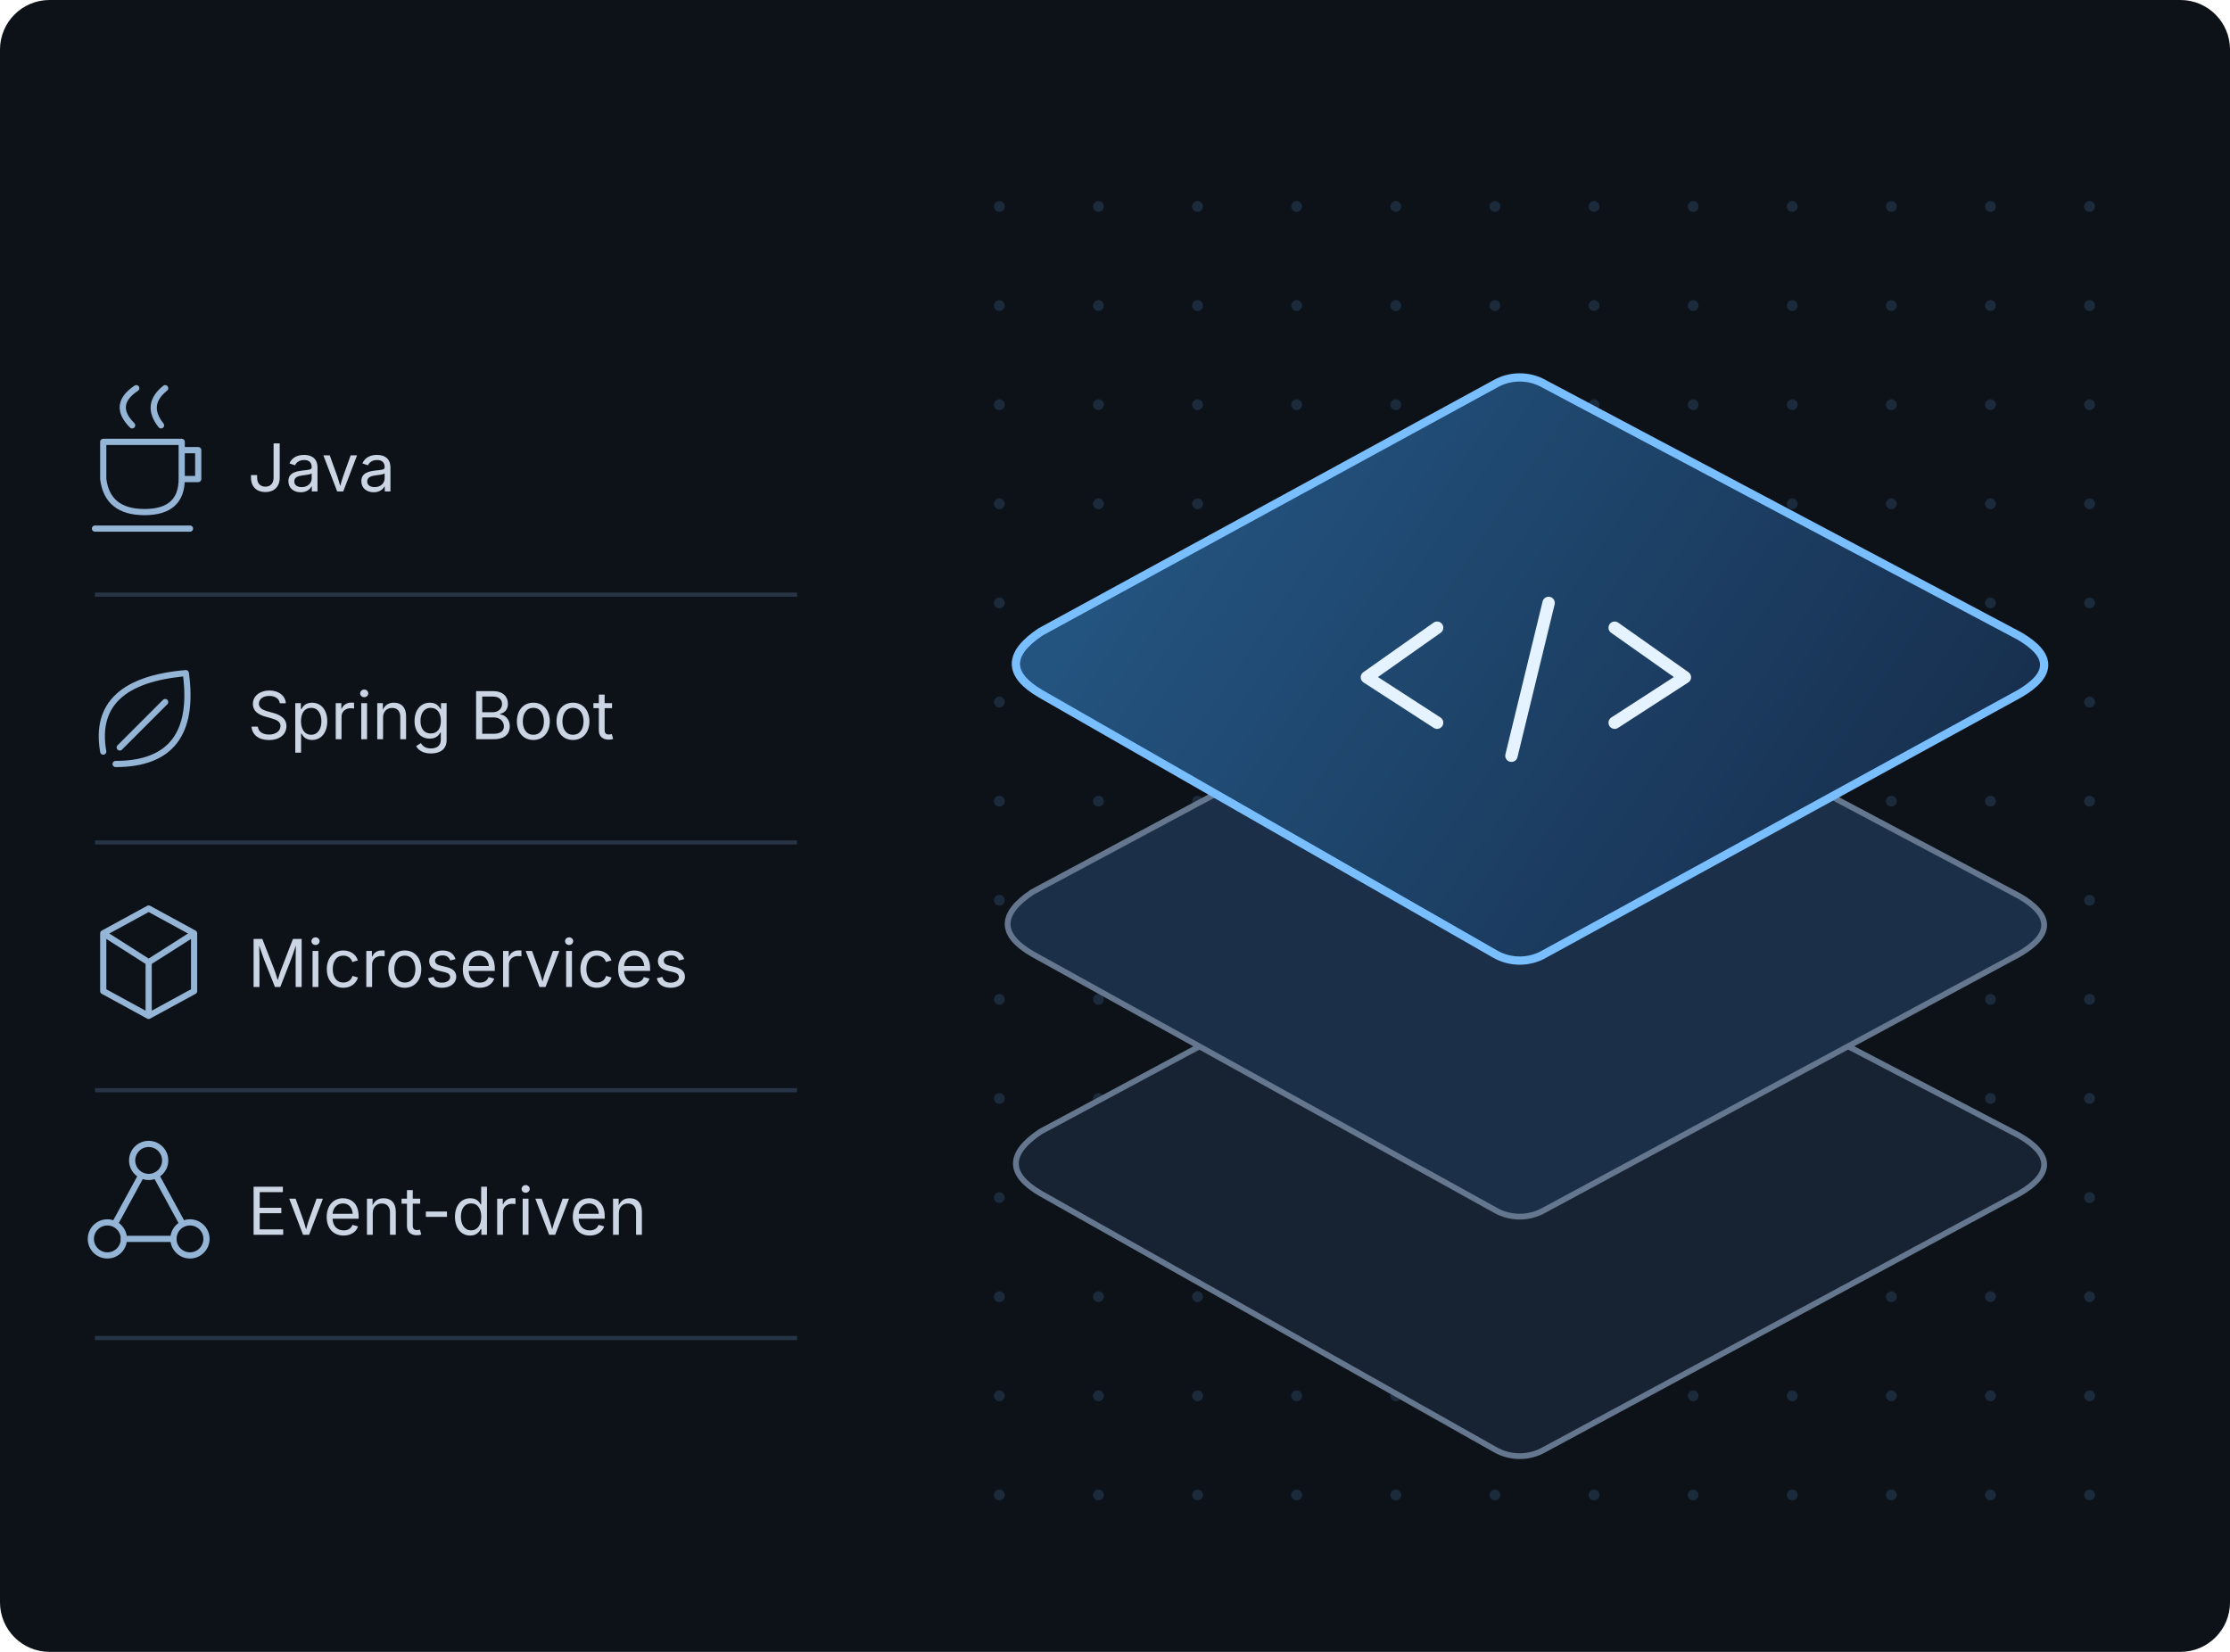
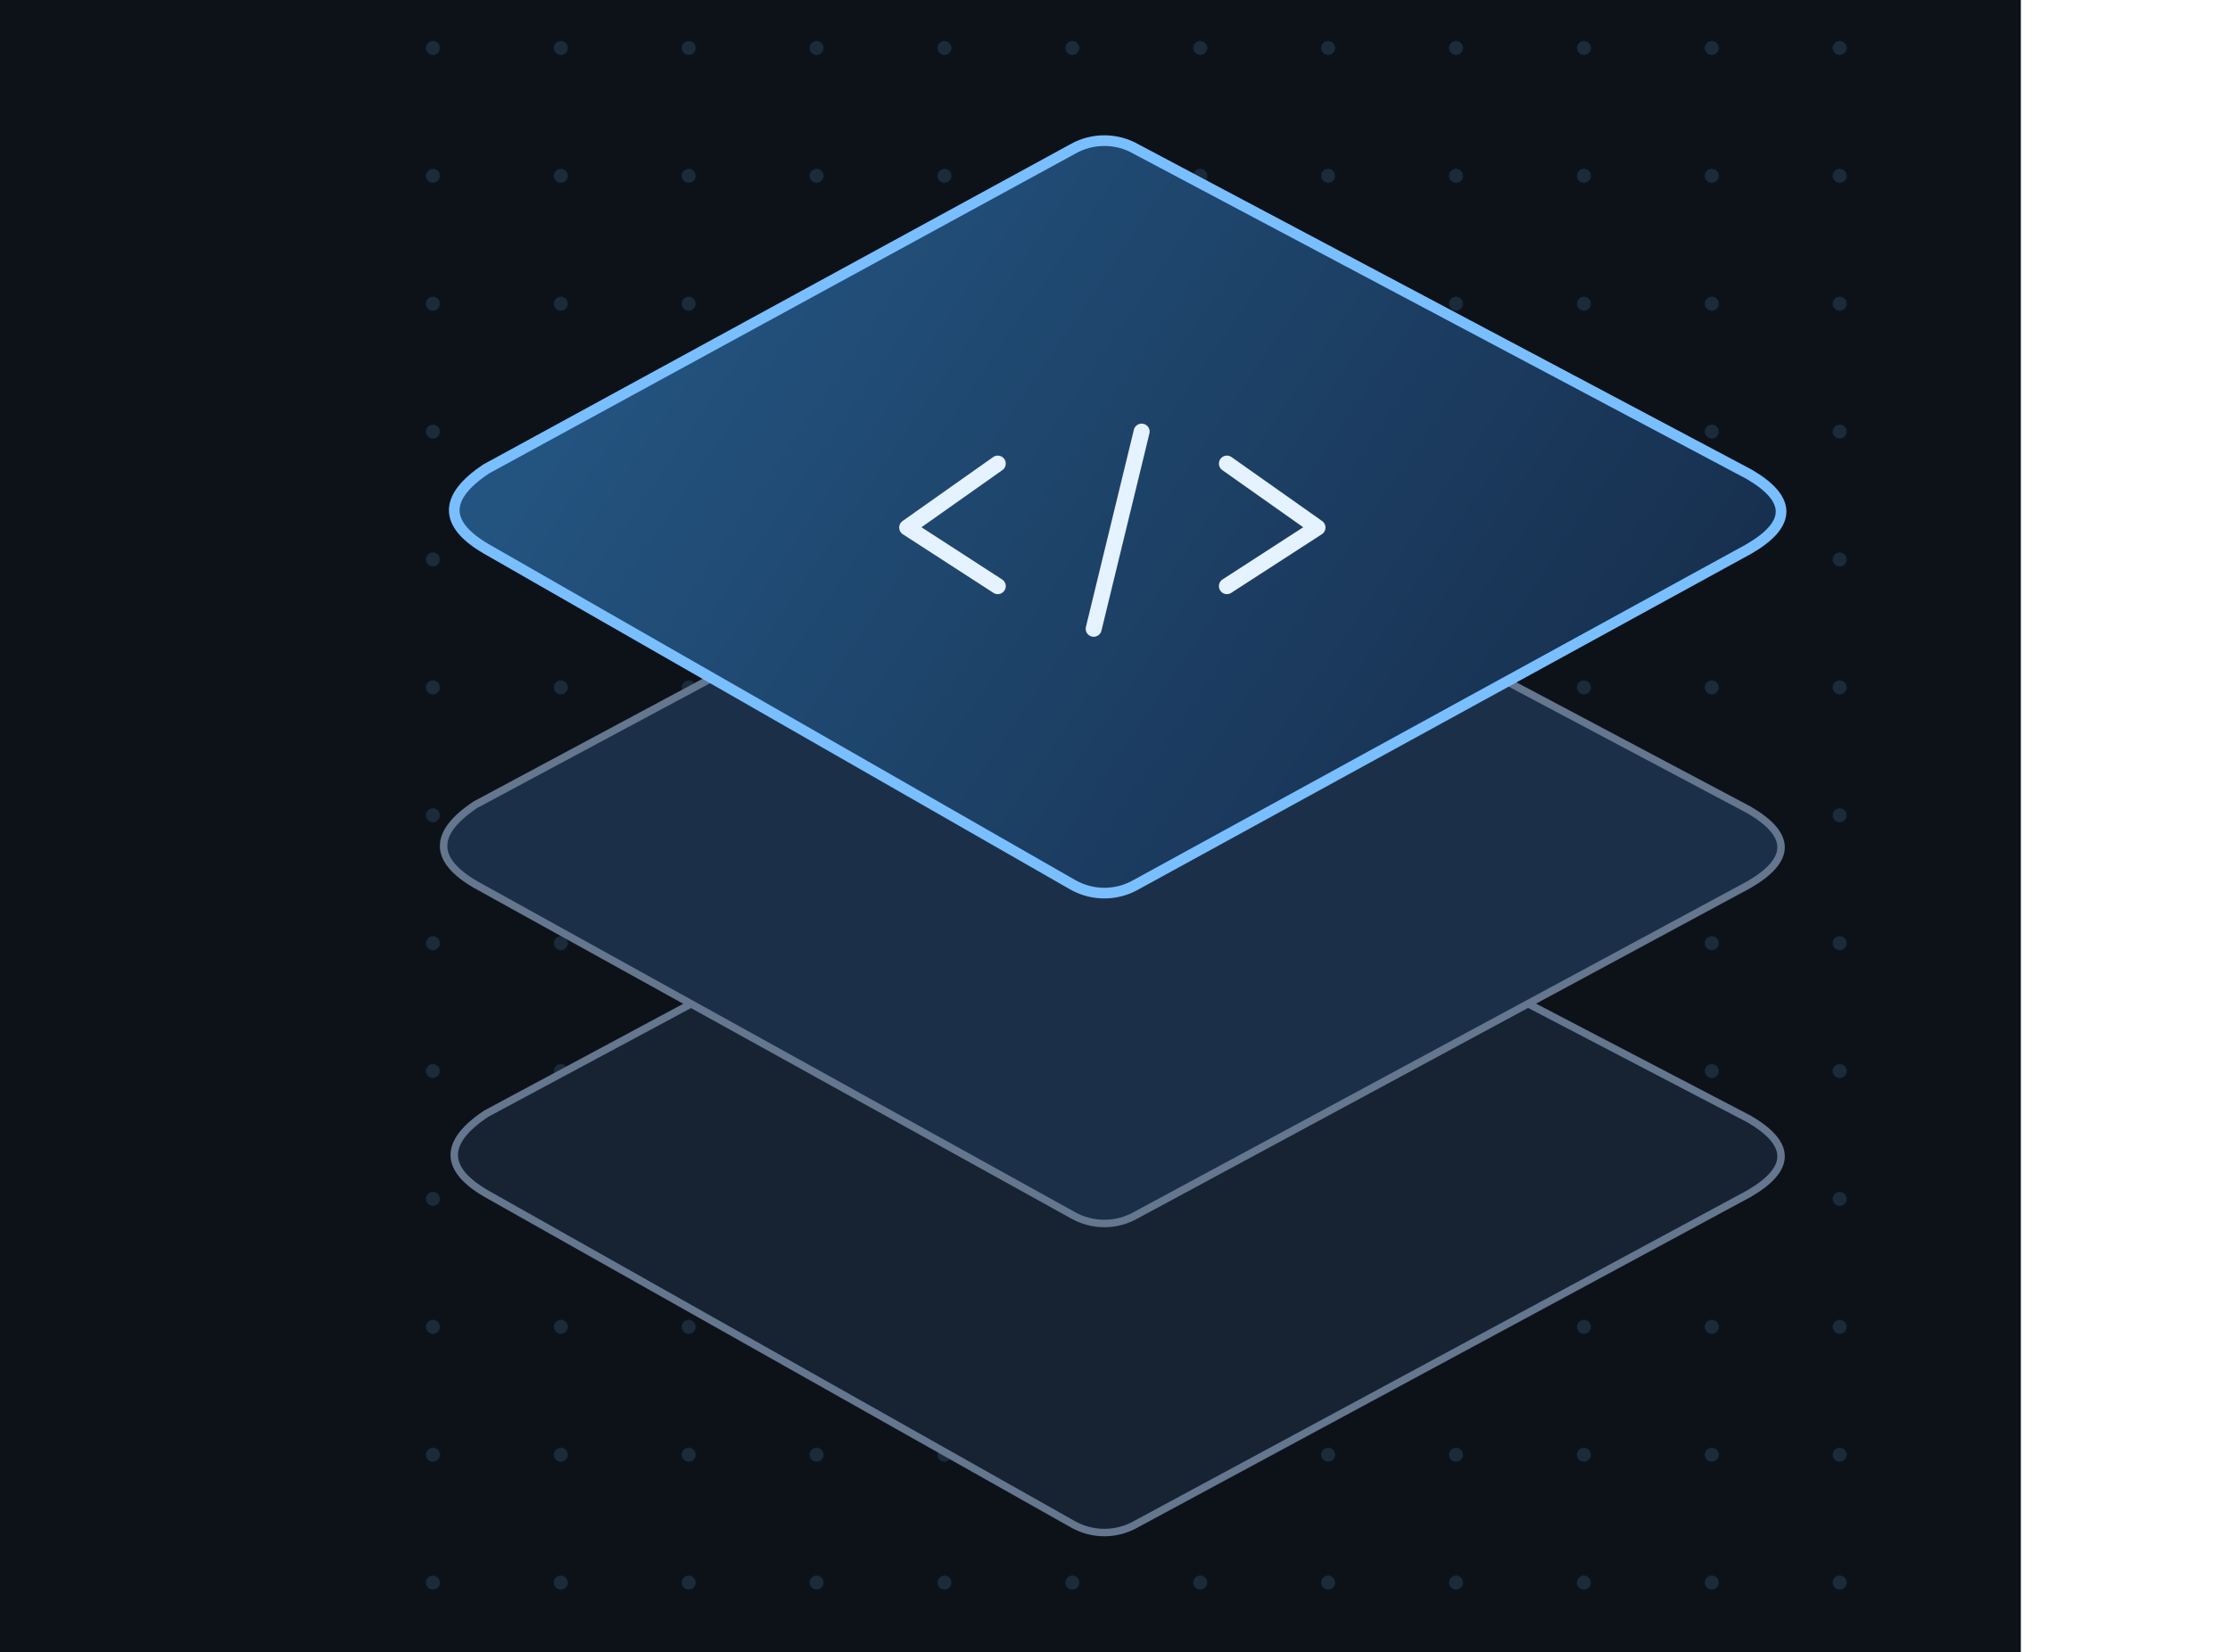
- <svg xmlns="http://www.w3.org/2000/svg" width="540" height="400" viewBox="0 0 540 400" fill="none">
+ <svg xmlns="http://www.w3.org/2000/svg" width="540" height="400" viewBox="215 65 310 310" fill="none">
  <defs>
    <linearGradient id="plate" x1="230" y1="110" x2="480" y2="280" gradientUnits="userSpaceOnUse">
      <stop stop-color="#265c8b" />
      <stop offset="1" stop-color="#142642" />
    </linearGradient>
    <linearGradient id="edge" x1="230" y1="100" x2="485" y2="245">
      <stop stop-color="#79bfff" />
      <stop offset="1" stop-color="#3774c5" />
    </linearGradient>
    <pattern id="dots" width="24" height="24" patternUnits="userSpaceOnUse">
      <circle cx="2" cy="2" r="1.3" fill="#5493c9" opacity=".2" />
    </pattern>
  </defs>
  <rect width="540" height="400" rx="12" fill="#0d1219" />
  <rect x="228" y="30" width="285" height="340" fill="url(#dots)" />
  <g stroke="#64778e" stroke-width="1.4">
    <path d="m252 274 110-59a12 12 0 0 1 12 0l115 60q12 7 0 14l-115 62a12 12 0 0 1-12 0l-110-62q-12-7 0-15Z" fill="#172332" />
    <path d="m250 216 112-60a12 12 0 0 1 12 0l115 61q12 7 0 14l-115 62a12 12 0 0 1-12 0l-112-62q-12-7 0-15Z" fill="#1b3048" />
  </g>
  <path d="m252 153 110-60a12 12 0 0 1 12 0l115 61q12 7 0 14l-115 63a12 12 0 0 1-12 0l-110-63q-12-7 0-15Z" fill="url(#plate)" stroke="url(#edge)" stroke-width="2" />
  <g stroke="#e5f2ff" stroke-width="3" stroke-linecap="round" stroke-linejoin="round">
    <path d="m348 152-17 12 17 11m43-23 17 12-17 11m-16-29-9 37" />
  </g>
-   <g font-family="system-ui,-apple-system,sans-serif" font-size="16" fill="#cbd5e3">
-     <text x="60" y="119">Java</text>
-     <text x="60" y="179">Spring Boot</text>
-     <text x="60" y="239">Microservices</text>
-     <text x="60" y="299">Event-driven</text>
-   </g>
-   <g stroke="#94b5d6" stroke-width="1.5" stroke-linecap="round" stroke-linejoin="round">
-     <path d="M25 107h19v9q0 8-9 8t-10-8v-9Zm19 2h4v7h-4M23 128h23m-14-25q-5-5 1-9m6 9q-4-5 1-9" />
-     <path d="M25 182q-3-17 20-19 3 22-17 22m1-4 11-11" />
-     <path d="m25 226 11-6 11 6v14l-11 6-11-6v-14Zm0 0 11 7 11-7m-11 7v13" />
-     <circle cx="36" cy="281" r="4" />
-     <circle cx="26" cy="300" r="4" />
-     <circle cx="46" cy="300" r="4" />
-     <path d="m34 285-6 11m10-11 6 11m-14 4h12" />
-   </g>
-   <g stroke="#263446">
-     <path d="M23 144h170M23 204h170M23 264h170M23 324h170" />
-   </g>
</svg>
